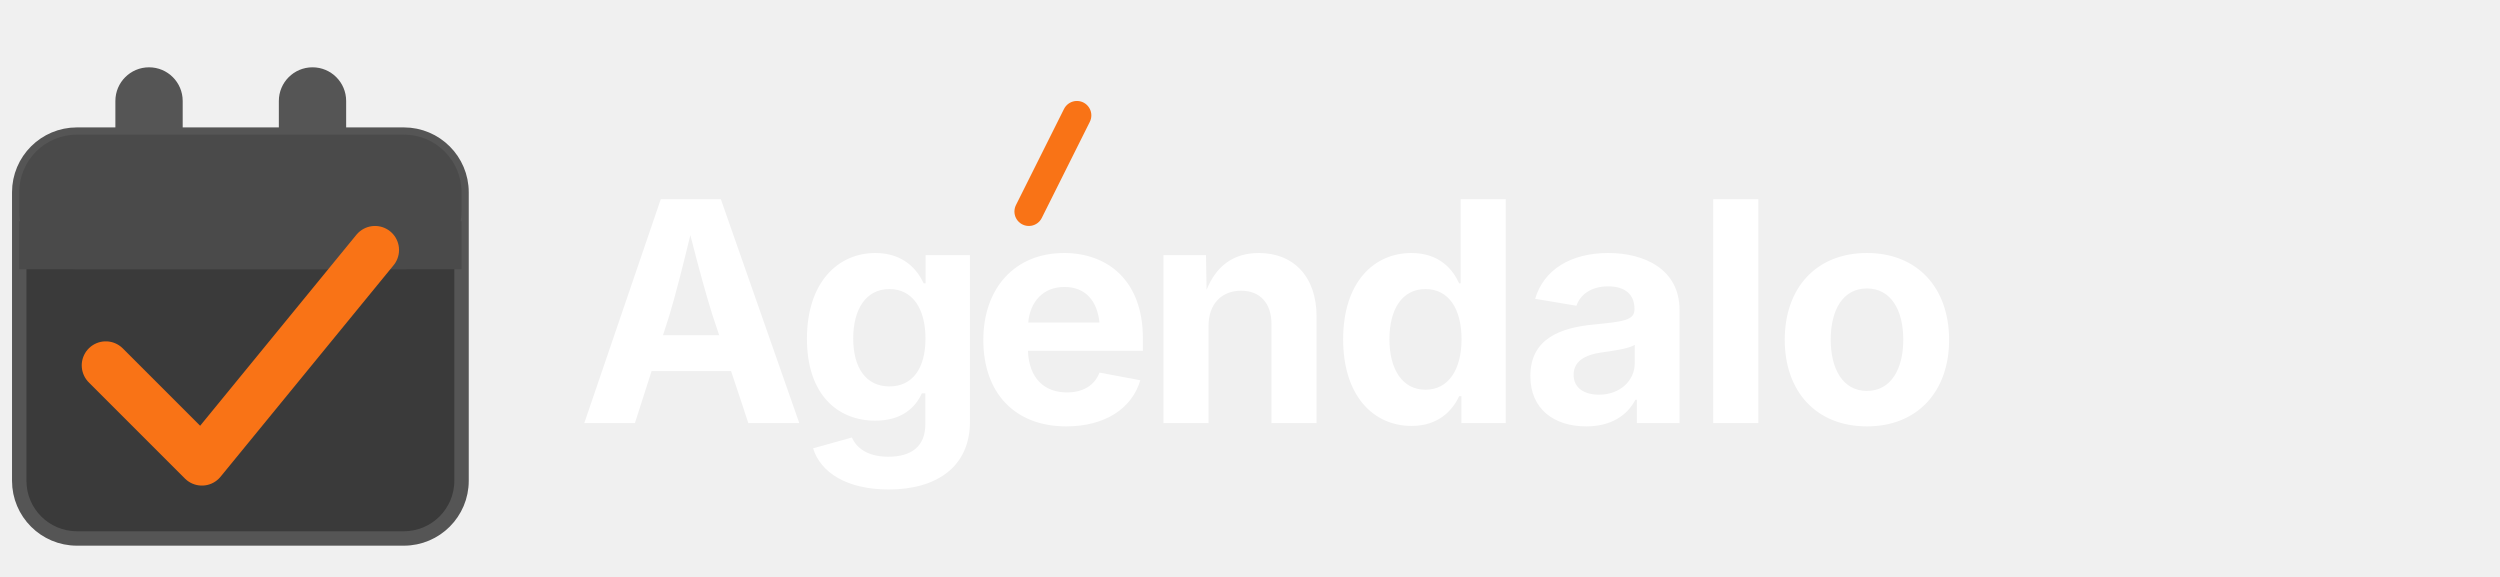
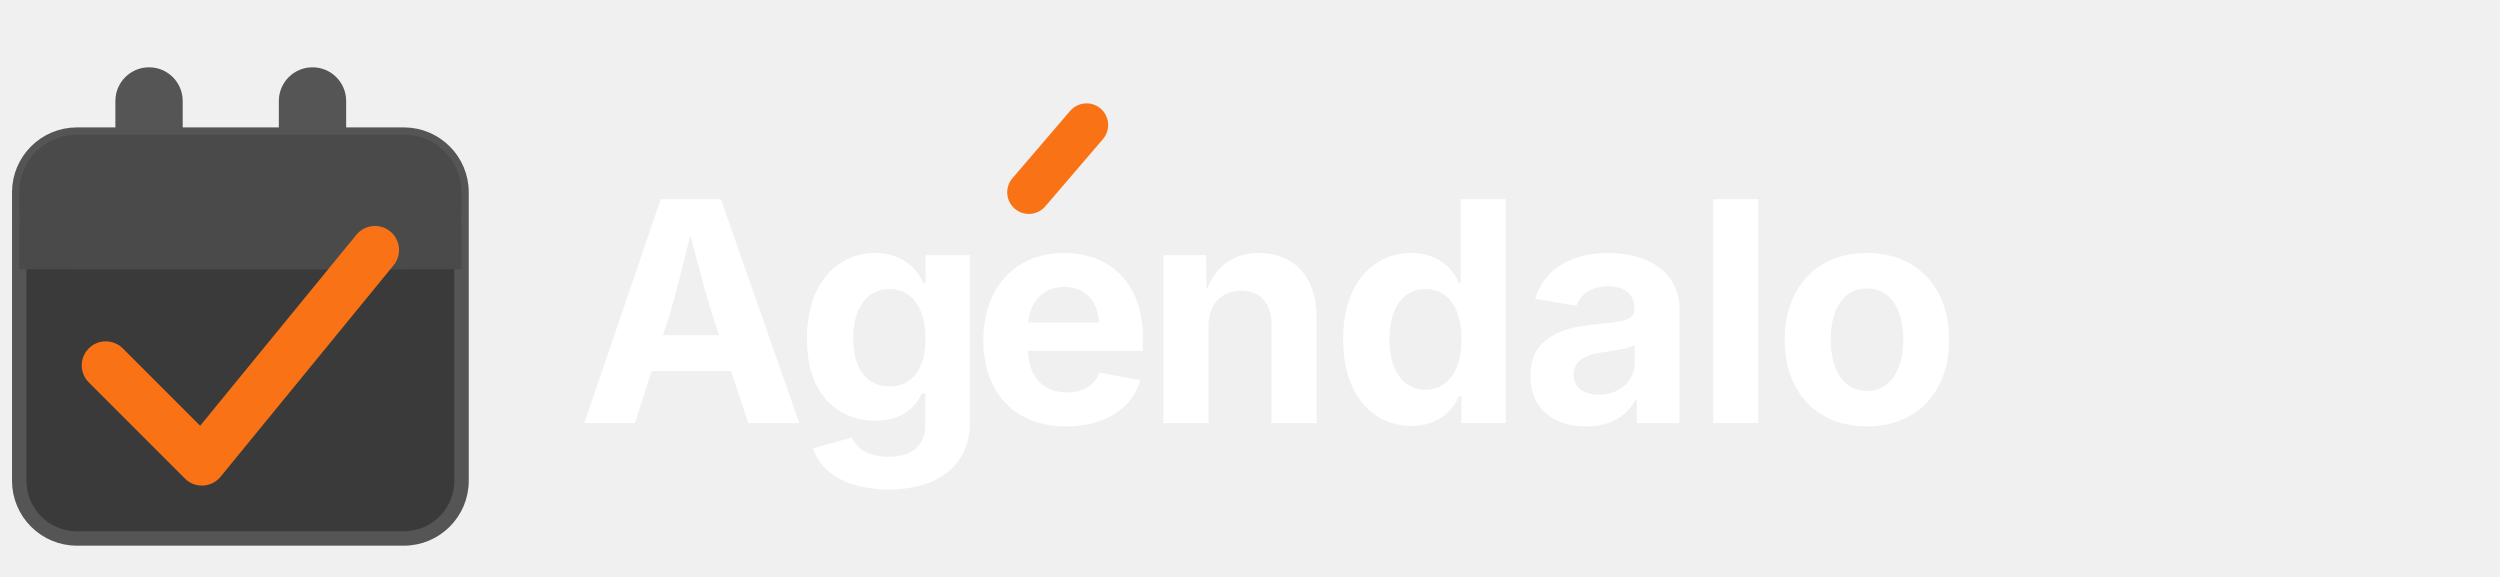
<svg xmlns="http://www.w3.org/2000/svg" width="260" height="60" viewBox="0 0 260 60" fill="none">
  <rect x="2" y="14" width="46" height="42" rx="6" fill="#3A3A3A" stroke="#555555" stroke-width="1.5" />
  <rect x="12" y="7" width="7" height="14" rx="3.5" fill="#555555" />
  <rect x="29" y="7" width="7" height="14" rx="3.5" fill="#555555" />
  <rect x="2" y="14" width="46" height="14" rx="6" fill="#4A4A4A" />
  <rect x="2" y="23" width="46" height="5" fill="#4A4A4A" />
  <polyline points="11,38 21,48 39,26" stroke="#F97316" stroke-width="5" stroke-linecap="round" stroke-linejoin="round" />
  <text x="60" y="44" font-family="'Space Grotesk', 'Inter', sans-serif" font-size="32" font-weight="700" fill="#FFFFFF" letter-spacing="-0.5">Ag</text>
  <text x="101" y="44" font-family="'Space Grotesk', 'Inter', sans-serif" font-size="32" font-weight="700" fill="#FFFFFF" letter-spacing="-0.5">e</text>
-   <line x1="107" y1="22" x2="112" y2="12" stroke="#F97316" stroke-width="3" stroke-linecap="round" />
+   <line x1="107" y1="20" x2="113" y2="13" stroke="#F97316" stroke-width="4.5" stroke-linecap="round" />
  <text x="119" y="44" font-family="'Space Grotesk', 'Inter', sans-serif" font-size="32" font-weight="700" fill="#FFFFFF" letter-spacing="-0.5">ndalo</text>
</svg>
